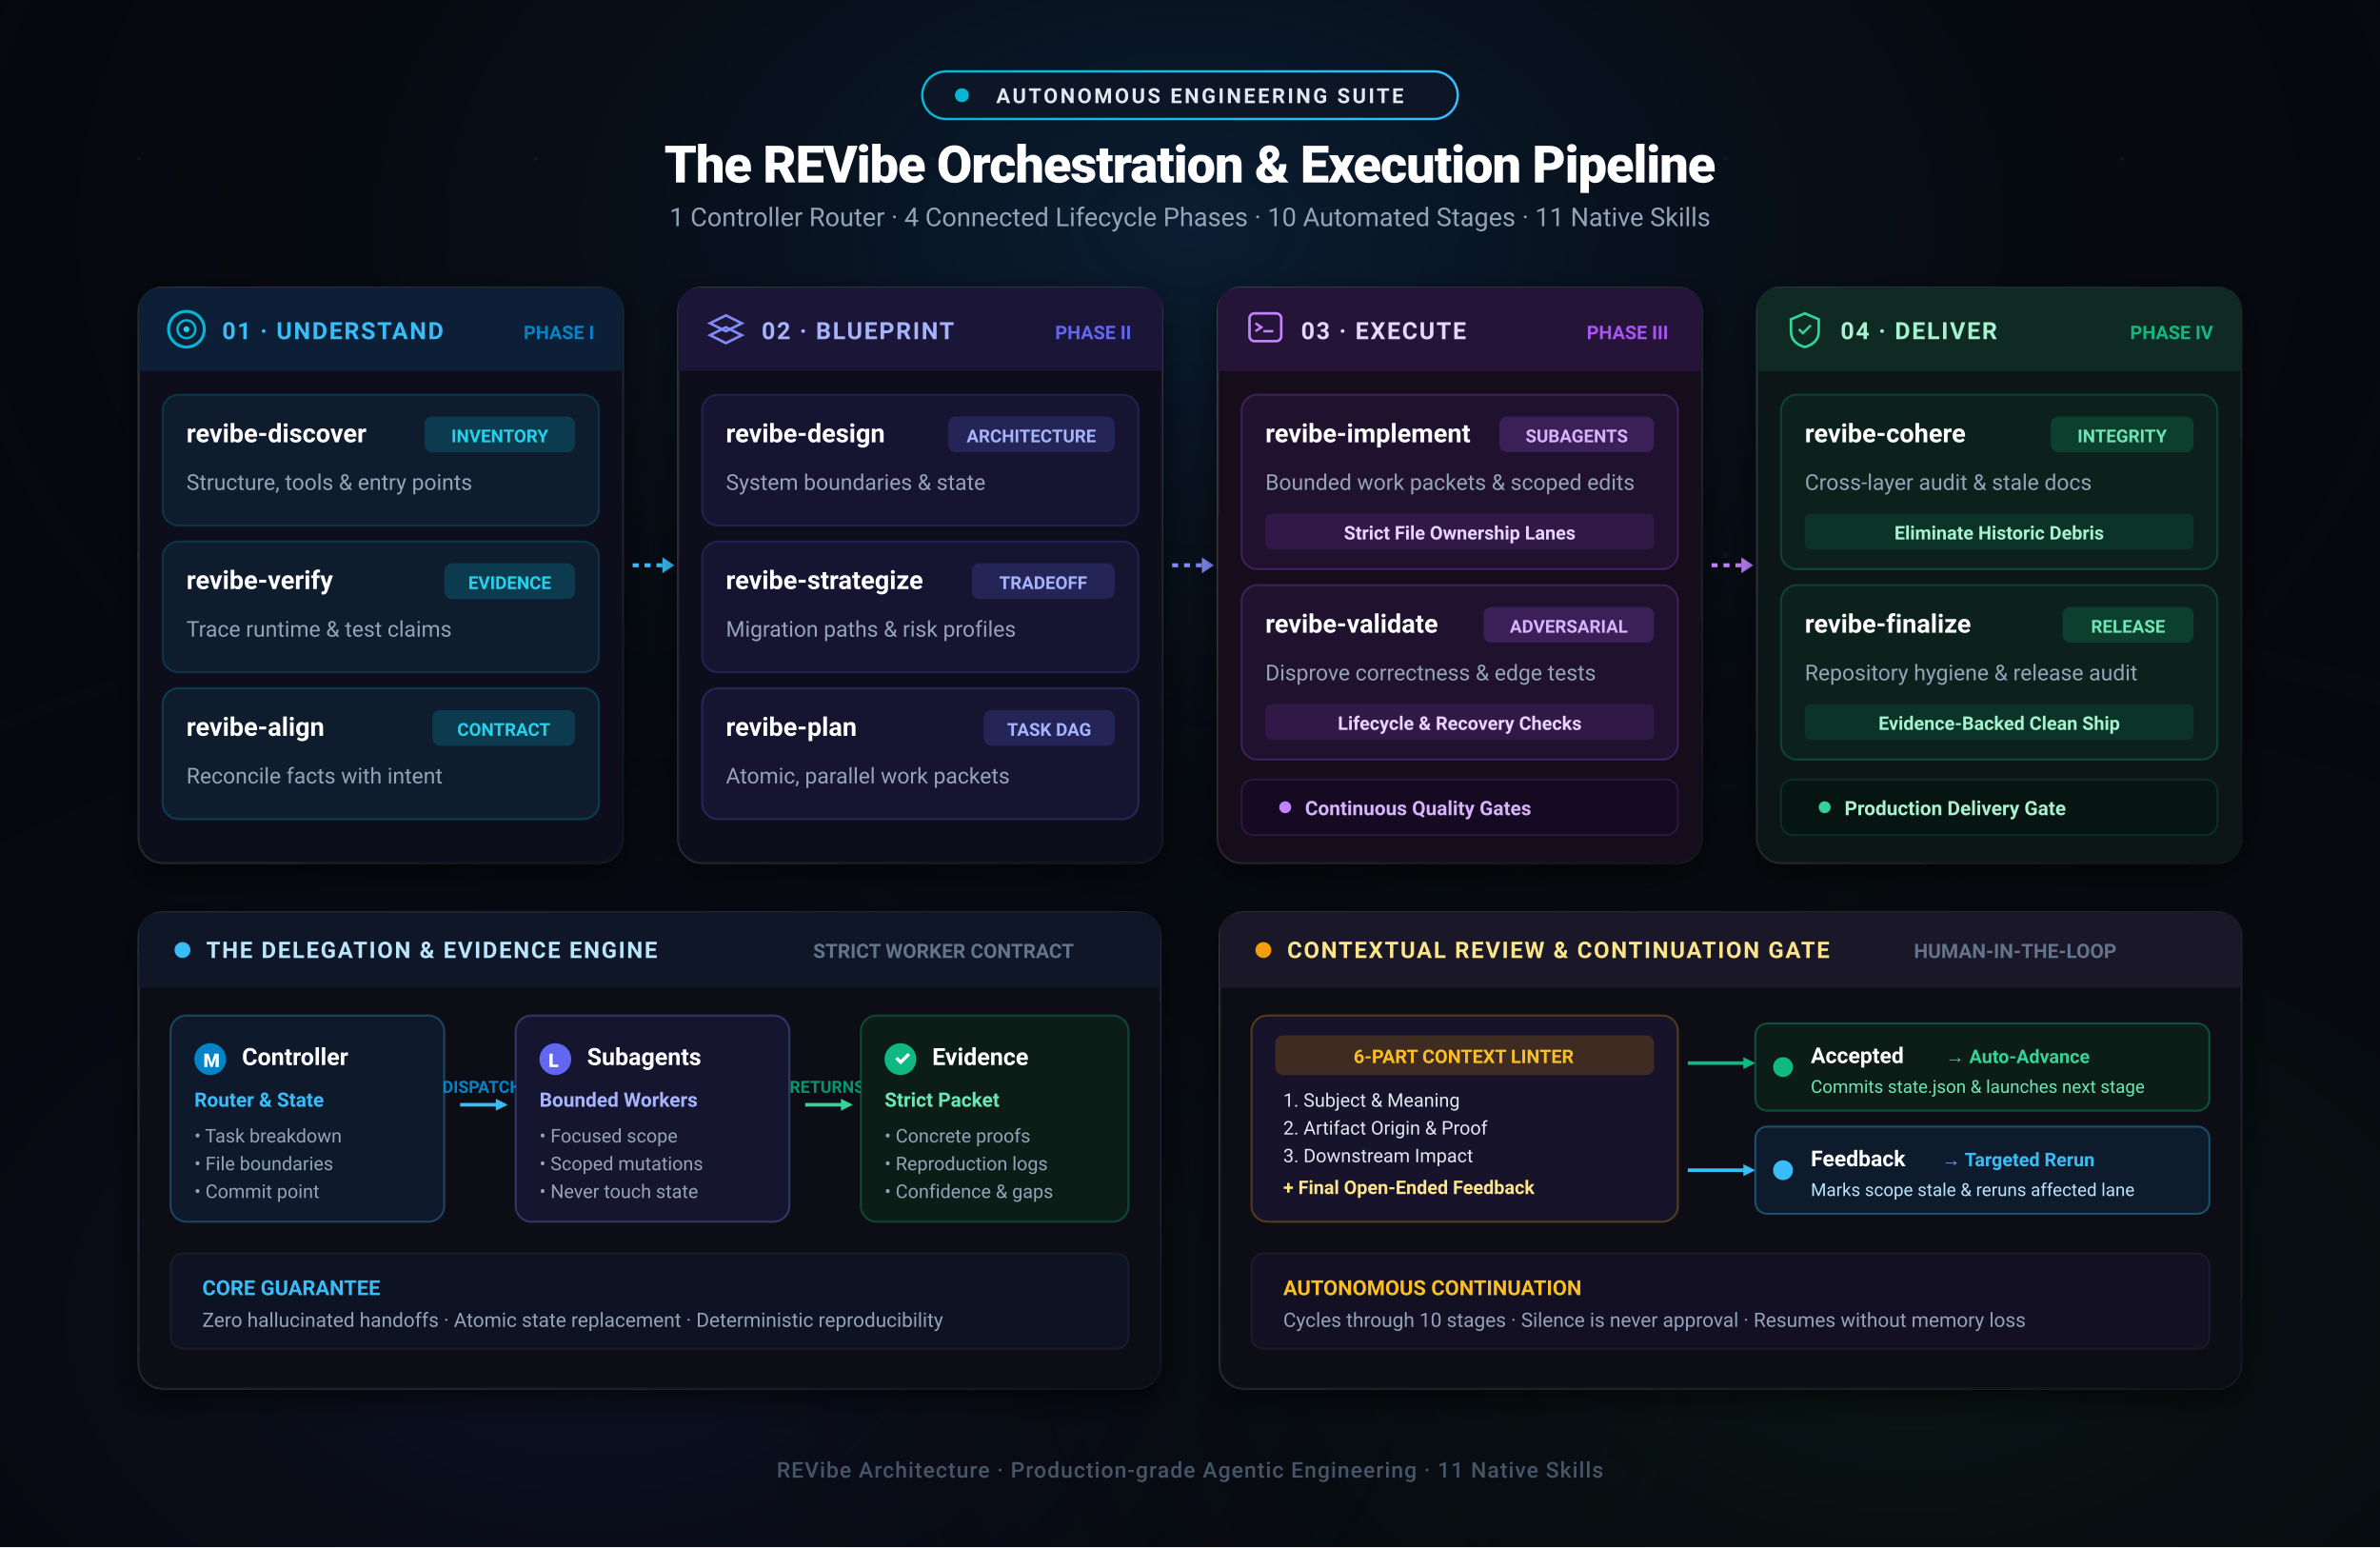
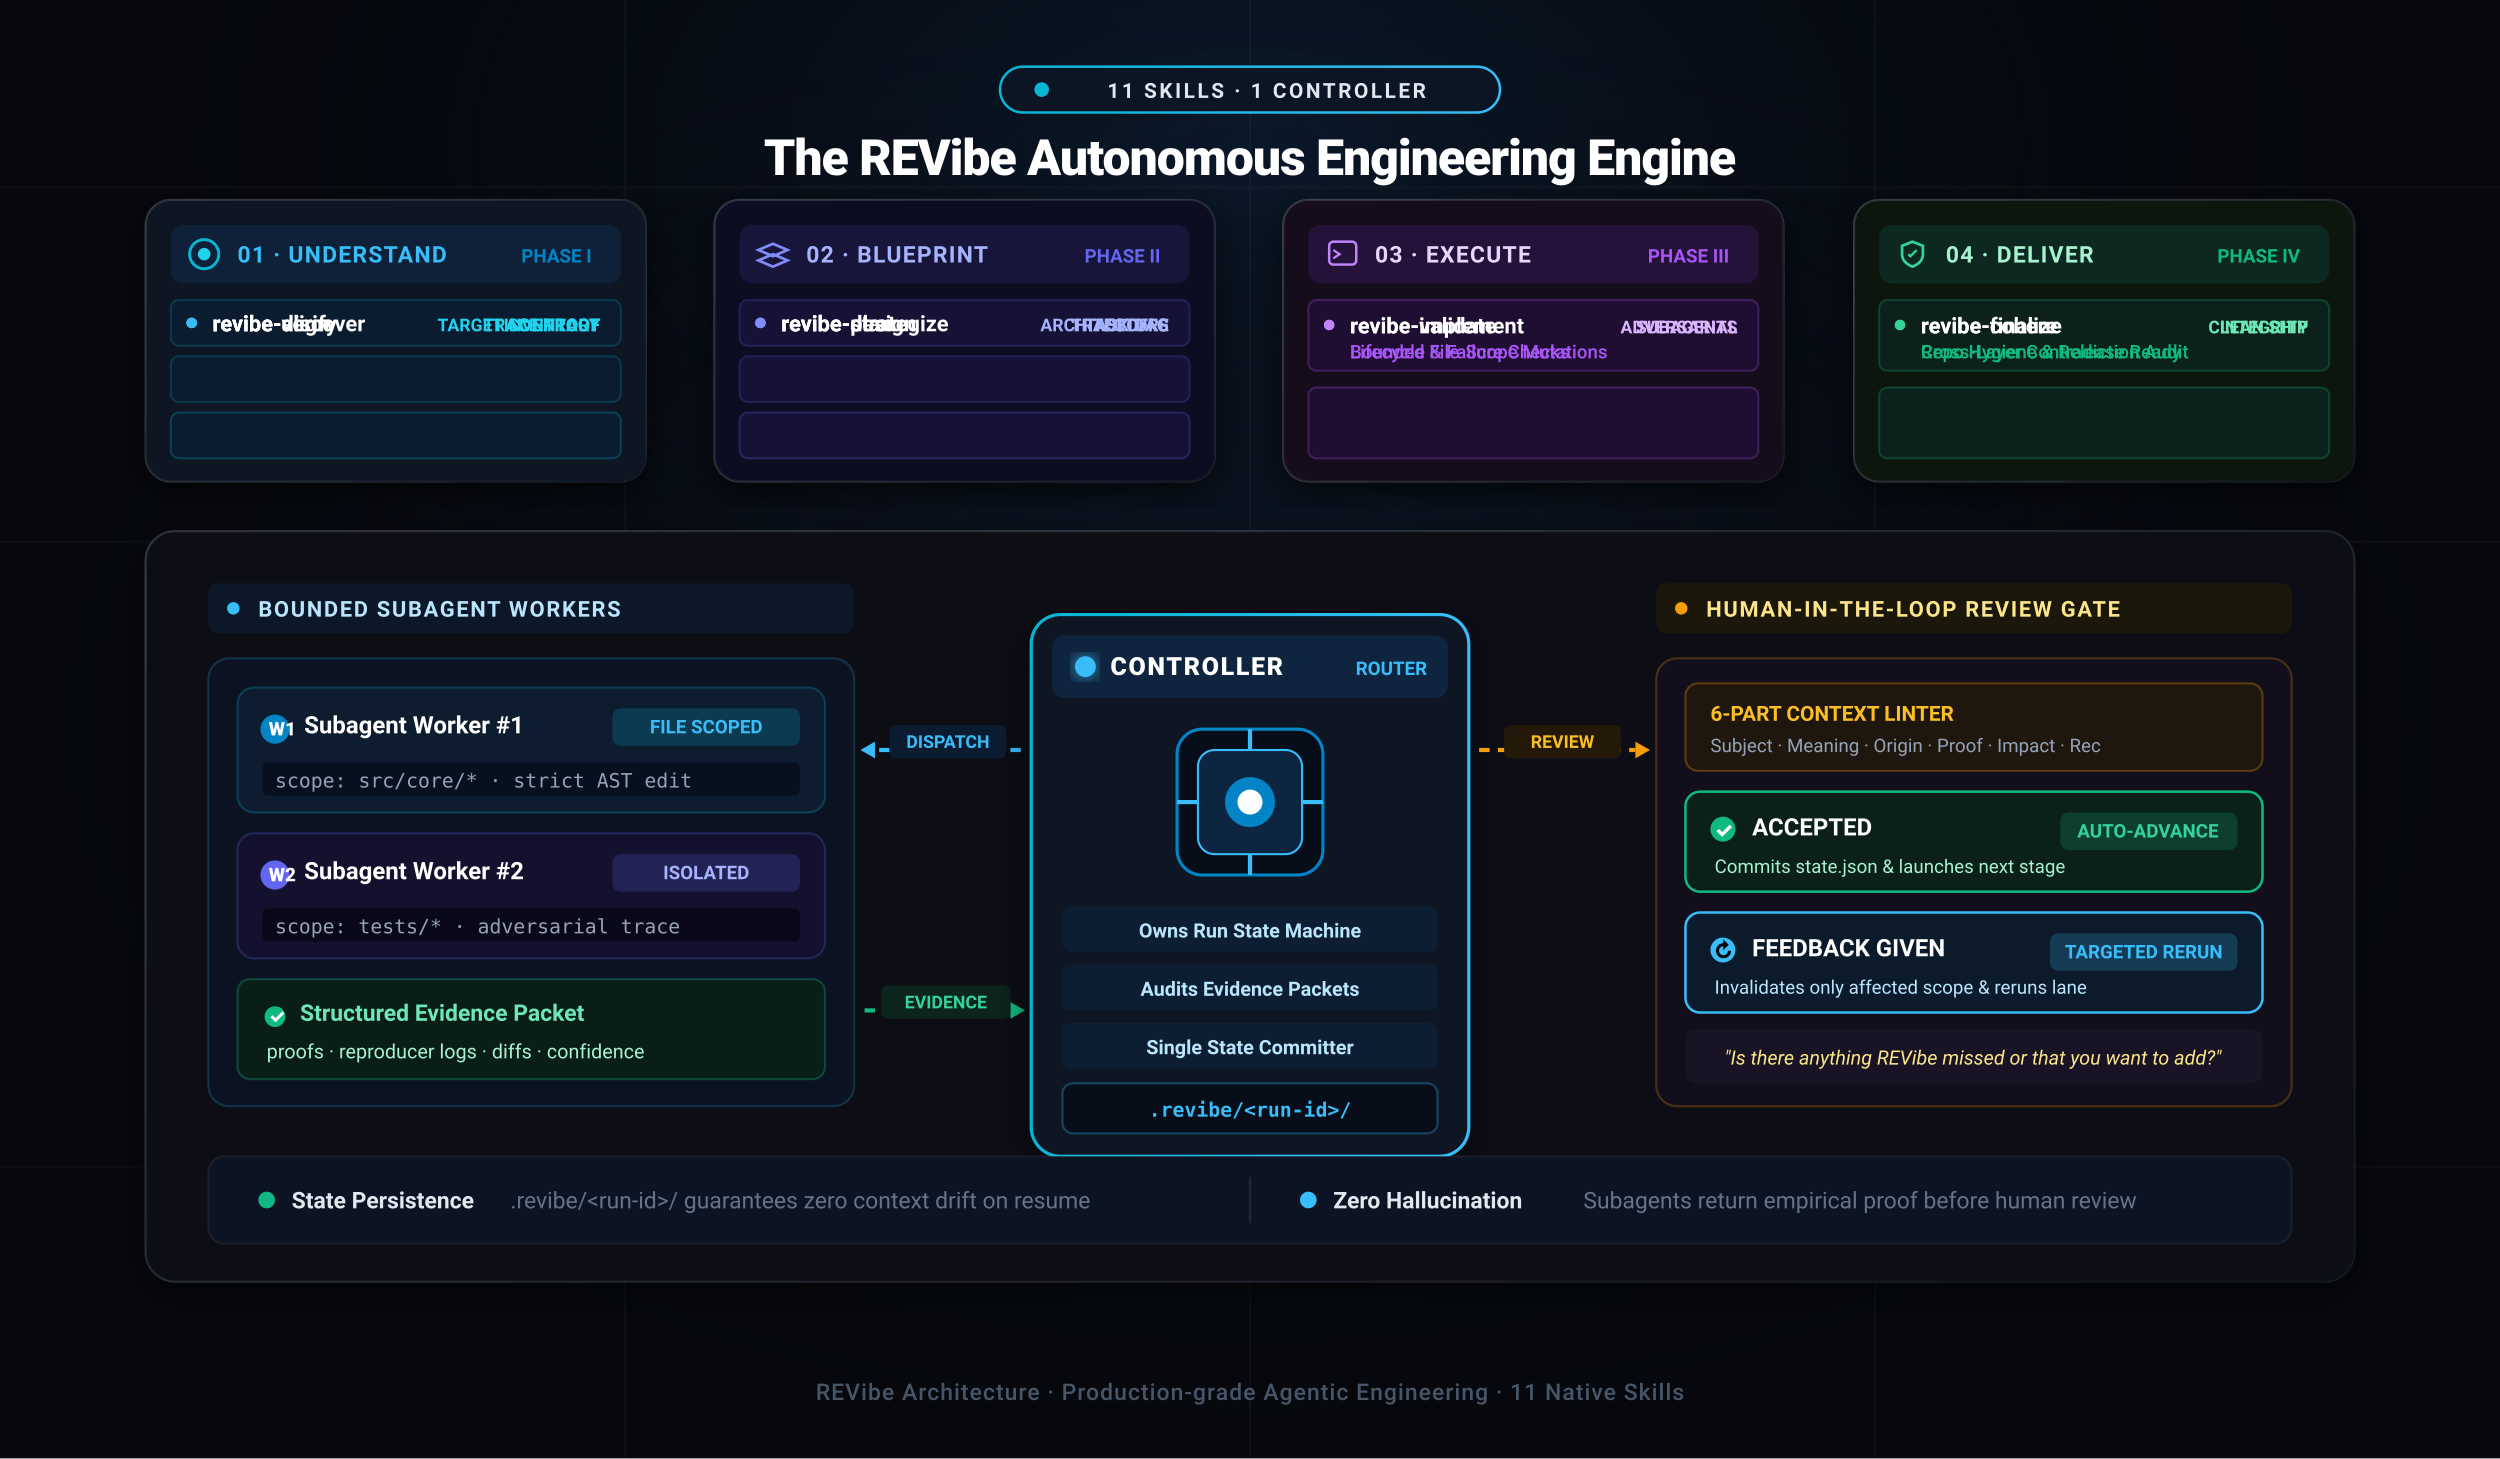
- <svg xmlns="http://www.w3.org/2000/svg" viewBox="0 0 1200 780" width="100%" height="100%" style="background:#06080D; font-family:-apple-system, BlinkMacSystemFont, 'Segoe UI', Roboto, 'Helvetica Neue', Arial, sans-serif;">
+ <svg xmlns="http://www.w3.org/2000/svg" viewBox="0 0 1200 700" width="100%" height="100%" style="background:#06080D; font-family:-apple-system, BlinkMacSystemFont, 'Segoe UI', Roboto, 'Helvetica Neue', Arial, sans-serif;">
  <defs>
-     <radialGradient id="glowTop" cx="50%" cy="15%" r="55%">
-       <stop offset="0%" stop-color="#0C2540" stop-opacity="0.75" />
+     <radialGradient id="glowCenter" cx="50%" cy="50%" r="50%">
+       <stop offset="0%" stop-color="#0E1D33" stop-opacity="0.8" />
      <stop offset="100%" stop-color="#06080D" stop-opacity="0" />
    </radialGradient>
-     <radialGradient id="glowBottomLeft" cx="25%" cy="85%" r="50%">
-       <stop offset="0%" stop-color="#131835" stop-opacity="0.6" />
+     <radialGradient id="glowTop" cx="50%" cy="10%" r="45%">
+       <stop offset="0%" stop-color="#0E2744" stop-opacity="0.6" />
      <stop offset="100%" stop-color="#06080D" stop-opacity="0" />
    </radialGradient>
-     <radialGradient id="glowBottomRight" cx="80%" cy="85%" r="50%">
-       <stop offset="0%" stop-color="#0E2620" stop-opacity="0.5" />
-       <stop offset="100%" stop-color="#06080D" stop-opacity="0" />
+     <radialGradient id="controllerCoreGlow" cx="50%" cy="50%" r="50%">
+       <stop offset="0%" stop-color="#38BDF8" stop-opacity="0.4" />
+       <stop offset="60%" stop-color="#0284C7" stop-opacity="0.15" />
+       <stop offset="100%" stop-color="#0B1322" stop-opacity="0" />
    </radialGradient>
    <linearGradient id="cyanGrad" x1="0%" y1="0%" x2="100%" y2="0%">
      <stop offset="0%" stop-color="#06B6D4" />
      <stop offset="100%" stop-color="#38BDF8" />
    </linearGradient>
    <linearGradient id="indigoGrad" x1="0%" y1="0%" x2="100%" y2="0%">
      <stop offset="0%" stop-color="#6366F1" />
      <stop offset="100%" stop-color="#818CF8" />
    </linearGradient>
-     <linearGradient id="violetGrad" x1="0%" y1="0%" x2="100%" y2="0%">
+     <linearGradient id="purpleGrad" x1="0%" y1="0%" x2="100%" y2="0%">
      <stop offset="0%" stop-color="#A855F7" />
      <stop offset="100%" stop-color="#C084FC" />
    </linearGradient>
    <linearGradient id="emeraldGrad" x1="0%" y1="0%" x2="100%" y2="0%">
      <stop offset="0%" stop-color="#10B981" />
      <stop offset="100%" stop-color="#34D399" />
    </linearGradient>
    <linearGradient id="amberGrad" x1="0%" y1="0%" x2="100%" y2="0%">
      <stop offset="0%" stop-color="#F59E0B" />
      <stop offset="100%" stop-color="#FBBF24" />
    </linearGradient>
    <linearGradient id="cardBorder" x1="0%" y1="0%" x2="100%" y2="100%">
-       <stop offset="0%" stop-color="rgba(255,255,255,0.12)" />
-       <stop offset="100%" stop-color="rgba(255,255,255,0.02)" />
-     </linearGradient>
-     <filter id="dropShadow" x="-10%" y="-10%" width="120%" height="120%">
+       <stop offset="0%" stop-color="rgba(255,255,255,0.15)" />
+       <stop offset="100%" stop-color="rgba(255,255,255,0.03)" />
+     </linearGradient>
+     <linearGradient id="pipelineLine" x1="0%" y1="0%" x2="100%" y2="0%">
+       <stop offset="0%" stop-color="#06B6D4" />
+       <stop offset="33%" stop-color="#6366F1" />
+       <stop offset="66%" stop-color="#A855F7" />
+       <stop offset="100%" stop-color="#10B981" />
+     </linearGradient>
+     <filter id="shadow" x="-10%" y="-10%" width="120%" height="120%">
      <feDropShadow dx="0" dy="6" stdDeviation="8" flood-color="#000000" flood-opacity="0.6" />
    </filter>
+     <filter id="glowFilter" x="-20%" y="-20%" width="140%" height="140%">
+       <feGaussianBlur stdDeviation="4" result="blur" />
+       <feComposite in="SourceGraphic" in2="blur" operator="over" />
+     </filter>
  </defs>
-   <rect width="1200" height="780" fill="#06080D" />
-   <rect width="1200" height="780" fill="url(#glowTop)" />
-   <rect width="1200" height="780" fill="url(#glowBottomLeft)" />
-   <rect width="1200" height="780" fill="url(#glowBottomRight)" />
-   <g opacity="0.04" fill="#FFFFFF">
-     <circle cx="70" cy="80" r="1" />
-     <circle cx="270" cy="80" r="1" />
-     <circle cx="470" cy="80" r="1" />
-     <circle cx="670" cy="80" r="1" />
-     <circle cx="870" cy="80" r="1" />
-     <circle cx="1070" cy="80" r="1" />
-     <circle cx="70" cy="280" r="1" />
-     <circle cx="270" cy="280" r="1" />
-     <circle cx="470" cy="280" r="1" />
-     <circle cx="670" cy="280" r="1" />
-     <circle cx="870" cy="280" r="1" />
-     <circle cx="1070" cy="280" r="1" />
-     <circle cx="70" cy="480" r="1" />
-     <circle cx="270" cy="480" r="1" />
-     <circle cx="470" cy="480" r="1" />
-     <circle cx="670" cy="480" r="1" />
-     <circle cx="870" cy="480" r="1" />
-     <circle cx="1070" cy="480" r="1" />
-     <circle cx="70" cy="680" r="1" />
-     <circle cx="270" cy="680" r="1" />
-     <circle cx="470" cy="680" r="1" />
-     <circle cx="670" cy="680" r="1" />
-     <circle cx="870" cy="680" r="1" />
-     <circle cx="1070" cy="680" r="1" />
-   </g>
-   <g transform="translate(600, 36)" text-anchor="middle">
-     <rect x="-135" y="0" width="270" height="24" rx="12" fill="#0D1626" stroke="url(#cyanGrad)" stroke-width="1.2" />
-     <circle cx="-115" cy="12" r="3.5" fill="#06B6D4" />
-     <text x="5" y="16" fill="#E2E8F0" font-size="10.5" font-weight="700" letter-spacing="1.2">AUTONOMOUS ENGINEERING SUITE</text>
-     <text x="0" y="56" fill="#FFFFFF" font-size="26" font-weight="800" letter-spacing="-0.5">The REVibe Orchestration &amp; Execution Pipeline</text>
-     <text x="0" y="78" fill="#94A3B8" font-size="13" font-weight="400">1 Controller Router · 4 Connected Lifecycle Phases · 10 Automated Stages · 11 Native Skills</text>
-   </g>
-   <g transform="translate(70, 145)">
+   <rect width="1200" height="700" fill="#06080D" />
+   <rect width="1200" height="700" fill="url(#glowTop)" />
+   <rect width="1200" height="700" fill="url(#glowCenter)" />
+   <g opacity="0.03" stroke="#FFFFFF" stroke-width="1">
+     <line x1="0" y1="90" x2="1200" y2="90" />
+     <line x1="0" y1="260" x2="1200" y2="260" />
+     <line x1="0" y1="560" x2="1200" y2="560" />
+     <line x1="300" y1="0" x2="300" y2="700" />
+     <line x1="600" y1="0" x2="600" y2="700" />
+     <line x1="900" y1="0" x2="900" y2="700" />
+   </g>
+   <g transform="translate(600, 32)" text-anchor="middle">
+     <rect x="-120" y="0" width="240" height="22" rx="11" fill="#0C1524" stroke="url(#cyanGrad)" stroke-width="1.2" />
+     <circle cx="-100" cy="11" r="3.5" fill="#06B6D4" />
+     <text x="8" y="15" fill="#E2E8F0" font-size="10" font-weight="700" letter-spacing="1.2">11 SKILLS · 1 CONTROLLER</text>
+     <text x="0" y="52" fill="#FFFFFF" font-size="24" font-weight="800" letter-spacing="-0.5">The REVibe Autonomous Engineering Engine</text>
+   </g>
+   <g transform="translate(70, 96)">
+     <line x1="130" y1="45" x2="930" y2="45" stroke="url(#pipelineLine)" stroke-width="3" opacity="0.4" />
+     <line x1="130" y1="45" x2="930" y2="45" stroke="url(#pipelineLine)" stroke-width="2" stroke-dasharray="8,6" opacity="0.9" />
    <g transform="translate(0, 0)">
-       <rect width="244" height="290" rx="12" fill="#09111E" stroke="url(#cardBorder)" stroke-width="1" filter="url(#dropShadow)" />
-       <path d="M 0 12 Q 0 0 12 0 L 232 0 Q 244 0 244 12 L 244 42 L 0 42 Z" fill="#0D1F36" />
-       <circle cx="24" cy="21" r="9" fill="none" stroke="#06B6D4" stroke-width="1.5" />
-       <circle cx="24" cy="21" r="4.5" fill="none" stroke="#06B6D4" stroke-width="1.2" />
-       <circle cx="24" cy="21" r="1.5" fill="#22D3EE" />
-       <text x="42" y="26" fill="#38BDF8" font-size="12" font-weight="750" letter-spacing="0.8">01 · UNDERSTAND</text>
-       <text x="194" y="26" fill="#0284C7" font-size="9.5" font-weight="700">PHASE I</text>
-       <g transform="translate(12, 54)">
-         <rect width="220" height="66" rx="8" fill="#0E1C2E" stroke="rgba(6,182,212,0.2)" stroke-width="1" />
-         <text x="12" y="24" fill="#FFFFFF" font-size="13" font-weight="650">revibe-discover</text>
-         <rect x="132" y="11" width="76" height="18" rx="4" fill="rgba(6,182,212,0.2)" />
-         <text x="170" y="24" text-anchor="middle" fill="#22D3EE" font-size="9" font-weight="700">INVENTORY</text>
-         <text x="12" y="48" fill="#94A3B8" font-size="11">Structure, tools &amp; entry points</text>
-       </g>
-       <g transform="translate(12, 128)">
-         <rect width="220" height="66" rx="8" fill="#0E1C2E" stroke="rgba(6,182,212,0.2)" stroke-width="1" />
-         <text x="12" y="24" fill="#FFFFFF" font-size="13" font-weight="650">revibe-verify</text>
-         <rect x="142" y="11" width="66" height="18" rx="4" fill="rgba(6,182,212,0.2)" />
-         <text x="175" y="24" text-anchor="middle" fill="#22D3EE" font-size="9" font-weight="700">EVIDENCE</text>
-         <text x="12" y="48" fill="#94A3B8" font-size="11">Trace runtime &amp; test claims</text>
-       </g>
-       <g transform="translate(12, 202)">
-         <rect width="220" height="66" rx="8" fill="#0E1C2E" stroke="rgba(6,182,212,0.25)" stroke-width="1" />
-         <text x="12" y="24" fill="#FFFFFF" font-size="13" font-weight="650">revibe-align</text>
-         <rect x="136" y="11" width="72" height="18" rx="4" fill="rgba(6,182,212,0.2)" />
-         <text x="172" y="24" text-anchor="middle" fill="#22D3EE" font-size="9" font-weight="700">CONTRACT</text>
-         <text x="12" y="48" fill="#94A3B8" font-size="11">Reconcile facts with intent</text>
-       </g>
-     </g>
-     <g transform="translate(244, 140)">
-       <line x1="5" y1="0" x2="22" y2="0" stroke="#38BDF8" stroke-width="2" stroke-dasharray="3,3" />
-       <polygon points="20,-4 26,0 20,4" fill="#38BDF8" />
-     </g>
-     <g transform="translate(272, 0)">
-       <rect width="244" height="290" rx="12" fill="#0F0D1F" stroke="url(#cardBorder)" stroke-width="1" filter="url(#dropShadow)" />
-       <path d="M 0 12 Q 0 0 12 0 L 232 0 Q 244 0 244 12 L 244 42 L 0 42 Z" fill="#1B1638" />
-       <polygon points="24,14 32,18 24,22 16,18" fill="none" stroke="#818CF8" stroke-width="1.3" />
-       <polygon points="24,20 32,24 24,28 16,24" fill="none" stroke="#818CF8" stroke-width="1.3" />
-       <text x="42" y="26" fill="#A5B4FC" font-size="12" font-weight="750" letter-spacing="0.8">02 · BLUEPRINT</text>
-       <text x="190" y="26" fill="#6366F1" font-size="9.5" font-weight="700">PHASE II</text>
-       <g transform="translate(12, 54)">
-         <rect width="220" height="66" rx="8" fill="#171431" stroke="rgba(99,102,241,0.2)" stroke-width="1" />
-         <text x="12" y="24" fill="#FFFFFF" font-size="13" font-weight="650">revibe-design</text>
-         <rect x="124" y="11" width="84" height="18" rx="4" fill="rgba(99,102,241,0.2)" />
-         <text x="166" y="24" text-anchor="middle" fill="#A5B4FC" font-size="9" font-weight="700">ARCHITECTURE</text>
-         <text x="12" y="48" fill="#94A3B8" font-size="11">System boundaries &amp; state</text>
-       </g>
-       <g transform="translate(12, 128)">
-         <rect width="220" height="66" rx="8" fill="#171431" stroke="rgba(99,102,241,0.2)" stroke-width="1" />
-         <text x="12" y="24" fill="#FFFFFF" font-size="13" font-weight="650">revibe-strategize</text>
-         <rect x="136" y="11" width="72" height="18" rx="4" fill="rgba(99,102,241,0.2)" />
-         <text x="172" y="24" text-anchor="middle" fill="#A5B4FC" font-size="9" font-weight="700">TRADEOFF</text>
-         <text x="12" y="48" fill="#94A3B8" font-size="11">Migration paths &amp; risk profiles</text>
-       </g>
-       <g transform="translate(12, 202)">
-         <rect width="220" height="66" rx="8" fill="#171431" stroke="rgba(99,102,241,0.25)" stroke-width="1" />
-         <text x="12" y="24" fill="#FFFFFF" font-size="13" font-weight="650">revibe-plan</text>
-         <rect x="142" y="11" width="66" height="18" rx="4" fill="rgba(99,102,241,0.2)" />
-         <text x="175" y="24" text-anchor="middle" fill="#A5B4FC" font-size="9" font-weight="700">TASK DAG</text>
-         <text x="12" y="48" fill="#94A3B8" font-size="11">Atomic, parallel work packets</text>
-       </g>
-     </g>
-     <g transform="translate(516, 140)">
-       <line x1="5" y1="0" x2="22" y2="0" stroke="#818CF8" stroke-width="2" stroke-dasharray="3,3" />
-       <polygon points="20,-4 26,0 20,4" fill="#818CF8" />
-     </g>
-     <g transform="translate(544, 0)">
-       <rect width="244" height="290" rx="12" fill="#140C1D" stroke="url(#cardBorder)" stroke-width="1" filter="url(#dropShadow)" />
-       <path d="M 0 12 Q 0 0 12 0 L 232 0 Q 244 0 244 12 L 244 42 L 0 42 Z" fill="#261338" />
-       <rect x="16" y="13" width="16" height="14" rx="2.5" fill="none" stroke="#C084FC" stroke-width="1.3" />
-       <polyline points="19,18 22,20 19,22" fill="none" stroke="#C084FC" stroke-width="1.2" />
-       <line x1="23" y1="22" x2="28" y2="22" stroke="#C084FC" stroke-width="1.2" />
-       <text x="42" y="26" fill="#E9D5FF" font-size="12" font-weight="750" letter-spacing="0.8">03 · EXECUTE</text>
-       <text x="186" y="26" fill="#A855F7" font-size="9.5" font-weight="700">PHASE III</text>
-       <g transform="translate(12, 54)">
-         <rect width="220" height="88" rx="8" fill="#20112F" stroke="rgba(168,85,247,0.25)" stroke-width="1" />
-         <text x="12" y="24" fill="#FFFFFF" font-size="13" font-weight="650">revibe-implement</text>
-         <rect x="130" y="11" width="78" height="18" rx="4" fill="rgba(168,85,247,0.2)" />
-         <text x="169" y="24" text-anchor="middle" fill="#D8B4FE" font-size="9" font-weight="700">SUBAGENTS</text>
-         <text x="12" y="48" fill="#94A3B8" font-size="11">Bounded work packets &amp; scoped edits</text>
-         <rect x="12" y="60" width="196" height="18" rx="3" fill="rgba(168,85,247,0.12)" />
-         <text x="110" y="73" text-anchor="middle" fill="#E9D5FF" font-size="9.5" font-weight="600">Strict File Ownership Lanes</text>
-       </g>
-       <g transform="translate(12, 150)">
-         <rect width="220" height="88" rx="8" fill="#20112F" stroke="rgba(168,85,247,0.25)" stroke-width="1" />
-         <text x="12" y="24" fill="#FFFFFF" font-size="13" font-weight="650">revibe-validate</text>
-         <rect x="122" y="11" width="86" height="18" rx="4" fill="rgba(168,85,247,0.2)" />
-         <text x="165" y="24" text-anchor="middle" fill="#D8B4FE" font-size="9" font-weight="700">ADVERSARIAL</text>
-         <text x="12" y="48" fill="#94A3B8" font-size="11">Disprove correctness &amp; edge tests</text>
-         <rect x="12" y="60" width="196" height="18" rx="3" fill="rgba(168,85,247,0.12)" />
-         <text x="110" y="73" text-anchor="middle" fill="#E9D5FF" font-size="9.5" font-weight="600">Lifecycle &amp; Recovery Checks</text>
-       </g>
-       <g transform="translate(12, 248)">
-         <rect width="220" height="28" rx="6" fill="#160A22" stroke="rgba(168,85,247,0.15)" stroke-width="1" />
-         <circle cx="22" cy="14" r="3" fill="#C084FC" />
-         <text x="32" y="18" fill="#D8B4FE" font-size="10" font-weight="600">Continuous Quality Gates</text>
-       </g>
-     </g>
-     <g transform="translate(788, 140)">
-       <line x1="5" y1="0" x2="22" y2="0" stroke="#C084FC" stroke-width="2" stroke-dasharray="3,3" />
-       <polygon points="20,-4 26,0 20,4" fill="#C084FC" />
-     </g>
-     <g transform="translate(816, 0)">
-       <rect width="244" height="290" rx="12" fill="#081412" stroke="url(#cardBorder)" stroke-width="1" filter="url(#dropShadow)" />
-       <path d="M 0 12 Q 0 0 12 0 L 232 0 Q 244 0 244 12 L 244 42 L 0 42 Z" fill="#0E2A23" />
-       <path d="M 24 13 L 31 16 L 31 22 Q 31 28 24 30 Q 17 28 17 22 L 17 16 Z" fill="none" stroke="#34D399" stroke-width="1.3" />
-       <polyline points="21,21 23,23 27,19" fill="none" stroke="#34D399" stroke-width="1.2" />
-       <text x="42" y="26" fill="#A7F3D0" font-size="12" font-weight="750" letter-spacing="0.8">04 · DELIVER</text>
-       <text x="188" y="26" fill="#10B981" font-size="9.5" font-weight="700">PHASE IV</text>
-       <g transform="translate(12, 54)">
-         <rect width="220" height="88" rx="8" fill="#0D211C" stroke="rgba(16,185,129,0.25)" stroke-width="1" />
-         <text x="12" y="24" fill="#FFFFFF" font-size="13" font-weight="650">revibe-cohere</text>
-         <rect x="136" y="11" width="72" height="18" rx="4" fill="rgba(16,185,129,0.2)" />
-         <text x="172" y="24" text-anchor="middle" fill="#6EE7B7" font-size="9" font-weight="700">INTEGRITY</text>
-         <text x="12" y="48" fill="#94A3B8" font-size="11">Cross-layer audit &amp; stale docs</text>
-         <rect x="12" y="60" width="196" height="18" rx="3" fill="rgba(16,185,129,0.12)" />
-         <text x="110" y="73" text-anchor="middle" fill="#A7F3D0" font-size="9.5" font-weight="600">Eliminate Historic Debris</text>
-       </g>
-       <g transform="translate(12, 150)">
-         <rect width="220" height="88" rx="8" fill="#0D211C" stroke="rgba(16,185,129,0.25)" stroke-width="1" />
-         <text x="12" y="24" fill="#FFFFFF" font-size="13" font-weight="650">revibe-finalize</text>
-         <rect x="142" y="11" width="66" height="18" rx="4" fill="rgba(16,185,129,0.2)" />
-         <text x="175" y="24" text-anchor="middle" fill="#6EE7B7" font-size="9" font-weight="700">RELEASE</text>
-         <text x="12" y="48" fill="#94A3B8" font-size="11">Repository hygiene &amp; release audit</text>
-         <rect x="12" y="60" width="196" height="18" rx="3" fill="rgba(16,185,129,0.12)" />
-         <text x="110" y="73" text-anchor="middle" fill="#A7F3D0" font-size="9.5" font-weight="600">Evidence-Backed Clean Ship</text>
-       </g>
-       <g transform="translate(12, 248)">
-         <rect width="220" height="28" rx="6" fill="#071512" stroke="rgba(16,185,129,0.15)" stroke-width="1" />
-         <circle cx="22" cy="14" r="3" fill="#34D399" />
-         <text x="32" y="18" fill="#A7F3D0" font-size="10" font-weight="600">Production Delivery Gate</text>
-       </g>
-     </g>
-   </g>
-   <g transform="translate(70, 460)">
-     <g transform="translate(0, 0)">
-       <rect width="515" height="240" rx="12" fill="#090D18" stroke="url(#cardBorder)" stroke-width="1" filter="url(#dropShadow)" />
-       <path d="M 0 12 Q 0 0 12 0 L 503 0 Q 515 0 515 12 L 515 38 L 0 38 Z" fill="#0E1628" />
-       <circle cx="22" cy="19" r="4" fill="#38BDF8" />
-       <text x="34" y="23" fill="#BAE6FD" font-size="11.5" font-weight="750" letter-spacing="0.8">THE DELEGATION &amp; EVIDENCE ENGINE</text>
-       <text x="340" y="23" fill="#64748B" font-size="10" font-weight="600">STRICT WORKER CONTRACT</text>
-       <g transform="translate(16, 52)">
-         <rect x="0" y="0" width="138" height="104" rx="8" fill="#0F192C" stroke="rgba(56,189,248,0.3)" stroke-width="1" />
-         <circle cx="20" cy="22" r="8" fill="#0284C7" />
-         <text x="16.5" y="26" fill="#FFFFFF" font-size="9.5" font-weight="800">M</text>
-         <text x="36" y="25" fill="#FFFFFF" font-size="12" font-weight="700">Controller</text>
-         <text x="12" y="46" fill="#38BDF8" font-size="10" font-weight="600">Router &amp; State</text>
-         <text x="12" y="64" fill="#94A3B8" font-size="9.5">• Task breakdown</text>
-         <text x="12" y="78" fill="#94A3B8" font-size="9.5">• File boundaries</text>
-         <text x="12" y="92" fill="#94A3B8" font-size="9.5">• Commit point</text>
-         <g transform="translate(142, 45)">
-           <line x1="4" y1="0" x2="24" y2="0" stroke="#38BDF8" stroke-width="1.8" />
-           <polygon points="22,-3 28,0 22,3" fill="#38BDF8" />
-           <text x="15" y="-6" text-anchor="middle" fill="#0284C7" font-size="8.5" font-weight="700">DISPATCH</text>
-         </g>
-         <rect x="174" y="0" width="138" height="104" rx="8" fill="#16152F" stroke="rgba(129,140,248,0.3)" stroke-width="1" />
-         <circle cx="194" cy="22" r="8" fill="#6366F1" />
-         <text x="190.5" y="26" fill="#FFFFFF" font-size="9.5" font-weight="800">L</text>
-         <text x="210" y="25" fill="#FFFFFF" font-size="12" font-weight="700">Subagents</text>
-         <text x="186" y="46" fill="#A5B4FC" font-size="10" font-weight="600">Bounded Workers</text>
-         <text x="186" y="64" fill="#94A3B8" font-size="9.5">• Focused scope</text>
-         <text x="186" y="78" fill="#94A3B8" font-size="9.5">• Scoped mutations</text>
-         <text x="186" y="92" fill="#94A3B8" font-size="9.5">• Never touch state</text>
-         <g transform="translate(316, 45)">
-           <line x1="4" y1="0" x2="24" y2="0" stroke="#34D399" stroke-width="1.8" />
-           <polygon points="22,-3 28,0 22,3" fill="#34D399" />
-           <text x="15" y="-6" text-anchor="middle" fill="#059669" font-size="8.5" font-weight="700">RETURNS</text>
-         </g>
-         <rect x="348" y="0" width="135" height="104" rx="8" fill="#0C1D18" stroke="rgba(16,185,129,0.3)" stroke-width="1" />
-         <circle cx="368" cy="22" r="8" fill="#10B981" />
-         <text x="364.5" y="25" fill="#FFFFFF" font-size="10" font-weight="800">✓</text>
-         <text x="384" y="25" fill="#FFFFFF" font-size="12" font-weight="700">Evidence</text>
-         <text x="360" y="46" fill="#6EE7B7" font-size="10" font-weight="600">Strict Packet</text>
-         <text x="360" y="64" fill="#94A3B8" font-size="9.5">• Concrete proofs</text>
-         <text x="360" y="78" fill="#94A3B8" font-size="9.5">• Reproduction logs</text>
-         <text x="360" y="92" fill="#94A3B8" font-size="9.5">• Confidence &amp; gaps</text>
-       </g>
-       <g transform="translate(16, 172)">
-         <rect width="483" height="48" rx="6" fill="#0D1322" stroke="rgba(255,255,255,0.05)" stroke-width="1" />
-         <text x="16" y="21" fill="#38BDF8" font-size="10.5" font-weight="700">CORE GUARANTEE</text>
-         <text x="16" y="37" fill="#94A3B8" font-size="10">Zero hallucinated handoffs · Atomic state replacement · Deterministic reproducibility</text>
-       </g>
-     </g>
-     <g transform="translate(545, 0)">
-       <rect width="515" height="240" rx="12" fill="#0C0D17" stroke="url(#cardBorder)" stroke-width="1" filter="url(#dropShadow)" />
-       <path d="M 0 12 Q 0 0 12 0 L 503 0 Q 515 0 515 12 L 515 38 L 0 38 Z" fill="#1A1728" />
-       <circle cx="22" cy="19" r="4" fill="#F59E0B" />
-       <text x="34" y="23" fill="#FDE68A" font-size="11.5" font-weight="750" letter-spacing="0.8">CONTEXTUAL REVIEW &amp; CONTINUATION GATE</text>
-       <text x="350" y="23" fill="#64748B" font-size="10" font-weight="600">HUMAN-IN-THE-LOOP</text>
-       <g transform="translate(16, 52)">
-         <rect x="0" y="0" width="215" height="104" rx="8" fill="#16132A" stroke="rgba(245,158,11,0.3)" stroke-width="1" />
-         <rect x="12" y="10" width="191" height="20" rx="4" fill="rgba(245,158,11,0.18)" />
-         <text x="107" y="24" text-anchor="middle" fill="#FBBF24" font-size="9.5" font-weight="700">6-PART CONTEXT LINTER</text>
-         <text x="16" y="46" fill="#E2E8F0" font-size="9.5">1. Subject &amp; Meaning</text>
-         <text x="16" y="60" fill="#E2E8F0" font-size="9.5">2. Artifact Origin &amp; Proof</text>
-         <text x="16" y="74" fill="#E2E8F0" font-size="9.5">3. Downstream Impact</text>
-         <text x="16" y="90" fill="#FDE68A" font-size="9.5" font-weight="600">+ Final Open-Ended Feedback</text>
-         <g transform="translate(240, 4)">
-           <line x1="-20" y1="20" x2="10" y2="20" stroke="#10B981" stroke-width="1.8" />
-           <polygon points="8,17 14,20 8,23" fill="#10B981" />
-           <rect x="14" y="0" width="229" height="44" rx="6" fill="#0C1D18" stroke="rgba(16,185,129,0.35)" stroke-width="1" />
-           <circle cx="28" cy="22" r="5" fill="#10B981" />
-           <text x="42" y="20" fill="#FFFFFF" font-size="11" font-weight="700">Accepted</text>
-           <text x="110" y="20" fill="#34D399" font-size="9.5" font-weight="600">→ Auto-Advance</text>
-           <text x="42" y="35" fill="#6EE7B7" font-size="9">Commits state.json &amp; launches next stage</text>
-         </g>
-         <g transform="translate(240, 56)">
-           <line x1="-20" y1="22" x2="10" y2="22" stroke="#38BDF8" stroke-width="1.8" />
-           <polygon points="8,19 14,22 8,25" fill="#38BDF8" />
-           <rect x="14" y="0" width="229" height="44" rx="6" fill="#0E1B2C" stroke="rgba(56,189,248,0.35)" stroke-width="1" />
-           <circle cx="28" cy="22" r="5" fill="#38BDF8" />
-           <text x="42" y="20" fill="#FFFFFF" font-size="11" font-weight="700">Feedback</text>
-           <text x="108" y="20" fill="#38BDF8" font-size="9.5" font-weight="600">→ Targeted Rerun</text>
-           <text x="42" y="35" fill="#BAE6FD" font-size="9">Marks scope stale &amp; reruns affected lane</text>
-         </g>
-       </g>
-       <g transform="translate(16, 172)">
-         <rect width="483" height="48" rx="6" fill="#121022" stroke="rgba(255,255,255,0.05)" stroke-width="1" />
-         <text x="16" y="21" fill="#FBBF24" font-size="10.5" font-weight="700">AUTONOMOUS CONTINUATION</text>
-         <text x="16" y="37" fill="#94A3B8" font-size="10">Cycles through 10 stages · Silence is never approval · Resumes without memory loss</text>
-       </g>
-     </g>
-   </g>
-   <g transform="translate(600, 745)" text-anchor="middle">
+       <rect width="240" height="135" rx="12" fill="#091322" stroke="url(#cardBorder)" stroke-width="1" filter="url(#shadow)" />
+       <rect x="12" y="12" width="216" height="28" rx="6" fill="#0E2138" />
+       <circle cx="28" cy="26" r="7" fill="none" stroke="#06B6D4" stroke-width="1.4" />
+       <circle cx="28" cy="26" r="3" fill="#22D3EE" />
+       <text x="44" y="30" fill="#38BDF8" font-size="11" font-weight="750" letter-spacing="0.6">01 · UNDERSTAND</text>
+       <text x="214" y="30" text-anchor="end" fill="#0284C7" font-size="9" font-weight="700">PHASE I</text>
+       <g transform="translate(12, 48)">
+         <rect x="0" y="0" width="216" height="22" rx="4" fill="#0B1B30" stroke="rgba(6,182,212,0.2)" stroke-width="1" />
+         <circle cx="10" cy="11" r="2.5" fill="#38BDF8" />
+         <text x="20" y="15" fill="#FFFFFF" font-size="10.5" font-weight="600">revibe-discover</text>
+         <text x="206" y="15" text-anchor="end" fill="#22D3EE" font-size="8.5" font-weight="700">INVENTORY</text>
+         <rect x="0" y="27" width="216" height="22" rx="4" fill="#0B1B30" stroke="rgba(6,182,212,0.2)" stroke-width="1" />
+         <circle cx="10" cy="11" r="2.5" fill="#38BDF8" />
+         <text x="20" y="15" fill="#FFFFFF" font-size="10.5" font-weight="600">revibe-verify</text>
+         <text x="206" y="15" text-anchor="end" fill="#22D3EE" font-size="8.5" font-weight="700">TRACE PROOF</text>
+         <rect x="0" y="54" width="216" height="22" rx="4" fill="#0B1B30" stroke="rgba(6,182,212,0.25)" stroke-width="1" />
+         <circle cx="10" cy="11" r="2.5" fill="#38BDF8" />
+         <text x="20" y="15" fill="#FFFFFF" font-size="10.5" font-weight="600">revibe-align</text>
+         <text x="206" y="15" text-anchor="end" fill="#22D3EE" font-size="8.5" font-weight="700">TARGET CONTRACT</text>
+       </g>
+     </g>
+     <g transform="translate(273, 0)">
+       <rect width="240" height="135" rx="12" fill="#0E0C22" stroke="url(#cardBorder)" stroke-width="1" filter="url(#shadow)" />
+       <rect x="12" y="12" width="216" height="28" rx="6" fill="#18153B" />
+       <polygon points="28,21 35,24 28,27 21,24" fill="none" stroke="#818CF8" stroke-width="1.3" />
+       <polygon points="28,26 35,29 28,32 21,29" fill="none" stroke="#818CF8" stroke-width="1.3" />
+       <text x="44" y="30" fill="#A5B4FC" font-size="11" font-weight="750" letter-spacing="0.6">02 · BLUEPRINT</text>
+       <text x="214" y="30" text-anchor="end" fill="#6366F1" font-size="9" font-weight="700">PHASE II</text>
+       <g transform="translate(12, 48)">
+         <rect x="0" y="0" width="216" height="22" rx="4" fill="#151235" stroke="rgba(99,102,241,0.2)" stroke-width="1" />
+         <circle cx="10" cy="11" r="2.5" fill="#818CF8" />
+         <text x="20" y="15" fill="#FFFFFF" font-size="10.5" font-weight="600">revibe-design</text>
+         <text x="206" y="15" text-anchor="end" fill="#A5B4FC" font-size="8.5" font-weight="700">ARCHITECTURE</text>
+         <rect x="0" y="27" width="216" height="22" rx="4" fill="#151235" stroke="rgba(99,102,241,0.2)" stroke-width="1" />
+         <circle cx="10" cy="11" r="2.5" fill="#818CF8" />
+         <text x="20" y="15" fill="#FFFFFF" font-size="10.5" font-weight="600">revibe-strategize</text>
+         <text x="206" y="15" text-anchor="end" fill="#A5B4FC" font-size="8.5" font-weight="700">TRADEOFFS</text>
+         <rect x="0" y="54" width="216" height="22" rx="4" fill="#151235" stroke="rgba(99,102,241,0.25)" stroke-width="1" />
+         <circle cx="10" cy="11" r="2.5" fill="#818CF8" />
+         <text x="20" y="15" fill="#FFFFFF" font-size="10.5" font-weight="600">revibe-plan</text>
+         <text x="206" y="15" text-anchor="end" fill="#A5B4FC" font-size="8.5" font-weight="700">TASK DAG</text>
+       </g>
+     </g>
+     <g transform="translate(546, 0)">
+       <rect width="240" height="135" rx="12" fill="#130B1E" stroke="url(#cardBorder)" stroke-width="1" filter="url(#shadow)" />
+       <rect x="12" y="12" width="216" height="28" rx="6" fill="#241238" />
+       <rect x="22" y="20" width="13" height="11" rx="2" fill="none" stroke="#C084FC" stroke-width="1.2" />
+       <polyline points="24,24 27,26 24,28" fill="none" stroke="#C084FC" stroke-width="1.1" />
+       <text x="44" y="30" fill="#E9D5FF" font-size="11" font-weight="750" letter-spacing="0.6">03 · EXECUTE</text>
+       <text x="214" y="30" text-anchor="end" fill="#A855F7" font-size="9" font-weight="700">PHASE III</text>
+       <g transform="translate(12, 48)">
+         <rect x="0" y="0" width="216" height="34" rx="4" fill="#1F0E31" stroke="rgba(168,85,247,0.25)" stroke-width="1" />
+         <circle cx="10" cy="12" r="2.5" fill="#C084FC" />
+         <text x="20" y="16" fill="#FFFFFF" font-size="10.5" font-weight="600">revibe-implement</text>
+         <text x="206" y="16" text-anchor="end" fill="#D8B4FE" font-size="8.5" font-weight="700">SUBAGENTS</text>
+         <text x="20" y="28" fill="#A855F7" font-size="9" font-weight="500">Bounded File-Scope Mutations</text>
+         <rect x="0" y="42" width="216" height="34" rx="4" fill="#1F0E31" stroke="rgba(168,85,247,0.25)" stroke-width="1" />
+         <circle cx="10" cy="12" r="2.5" fill="#C084FC" />
+         <text x="20" y="16" fill="#FFFFFF" font-size="10.5" font-weight="600">revibe-validate</text>
+         <text x="206" y="16" text-anchor="end" fill="#D8B4FE" font-size="8.5" font-weight="700">ADVERSARIAL</text>
+         <text x="20" y="28" fill="#A855F7" font-size="9" font-weight="500">Lifecycle &amp; Failure Checks</text>
+       </g>
+     </g>
+     <g transform="translate(820, 0)">
+       <rect width="240" height="135" rx="12" fill="#081311" stroke="url(#cardBorder)" stroke-width="1" filter="url(#shadow)" />
+       <rect x="12" y="12" width="216" height="28" rx="6" fill="#0D2721" />
+       <path d="M 28 20 L 33 22 L 33 26 Q 33 30 28 32 Q 23 30 23 26 L 23 22 Z" fill="none" stroke="#34D399" stroke-width="1.3" />
+       <polyline points="26,26 27,27 30,24" fill="none" stroke="#34D399" stroke-width="1.1" />
+       <text x="44" y="30" fill="#A7F3D0" font-size="11" font-weight="750" letter-spacing="0.6">04 · DELIVER</text>
+       <text x="214" y="30" text-anchor="end" fill="#10B981" font-size="9" font-weight="700">PHASE IV</text>
+       <g transform="translate(12, 48)">
+         <rect x="0" y="0" width="216" height="34" rx="4" fill="#0C201C" stroke="rgba(16,185,129,0.25)" stroke-width="1" />
+         <circle cx="10" cy="12" r="2.5" fill="#34D399" />
+         <text x="20" y="16" fill="#FFFFFF" font-size="10.5" font-weight="600">revibe-cohere</text>
+         <text x="206" y="16" text-anchor="end" fill="#6EE7B7" font-size="8.5" font-weight="700">INTEGRITY</text>
+         <text x="20" y="28" fill="#10B981" font-size="9" font-weight="500">Cross-Layer Contradiction Audit</text>
+         <rect x="0" y="42" width="216" height="34" rx="4" fill="#0C201C" stroke="rgba(16,185,129,0.25)" stroke-width="1" />
+         <circle cx="10" cy="12" r="2.5" fill="#34D399" />
+         <text x="20" y="16" fill="#FFFFFF" font-size="10.5" font-weight="600">revibe-finalize</text>
+         <text x="206" y="16" text-anchor="end" fill="#6EE7B7" font-size="8.5" font-weight="700">CLEAN SHIP</text>
+         <text x="20" y="28" fill="#10B981" font-size="9" font-weight="500">Repo Hygiene &amp; Release Ready</text>
+       </g>
+     </g>
+   </g>
+   <g transform="translate(70, 255)">
+     <rect width="1060" height="360" rx="14" fill="#080C16" stroke="url(#cardBorder)" stroke-width="1" filter="url(#shadow)" />
+     <g transform="translate(30, 25)">
+       <rect x="0" y="0" width="310" height="24" rx="5" fill="#0C1728" />
+       <circle cx="12" cy="12" r="3" fill="#38BDF8" />
+       <text x="24" y="16" fill="#BAE6FD" font-size="10.5" font-weight="700" letter-spacing="0.8">BOUNDED SUBAGENT WORKERS</text>
+       <rect x="0" y="36" width="310" height="215" rx="10" fill="#0B1322" stroke="rgba(56,189,248,0.2)" stroke-width="1" />
+       <g transform="translate(14, 50)">
+         <rect width="282" height="60" rx="8" fill="#0E1C30" stroke="rgba(6,182,212,0.25)" stroke-width="1" />
+         <circle cx="18" cy="20" r="7" fill="#0284C7" />
+         <text x="15" y="23" fill="#FFFFFF" font-size="9" font-weight="800">W1</text>
+         <text x="32" y="22" fill="#FFFFFF" font-size="11.5" font-weight="700">Subagent Worker #1</text>
+         <rect x="180" y="10" width="90" height="18" rx="4" fill="rgba(6,182,212,0.2)" />
+         <text x="225" y="22" text-anchor="middle" fill="#38BDF8" font-size="9" font-weight="700">FILE SCOPED</text>
+         <rect x="12" y="36" width="258" height="16" rx="3" fill="#07101E" />
+         <text x="18" y="48" fill="#94A3B8" font-family="'JetBrains Mono', monospace" font-size="9.5">scope: src/core/* · strict AST edit</text>
+       </g>
+       <g transform="translate(14, 120)">
+         <rect width="282" height="60" rx="8" fill="#14112E" stroke="rgba(99,102,241,0.25)" stroke-width="1" />
+         <circle cx="18" cy="20" r="7" fill="#6366F1" />
+         <text x="15" y="23" fill="#FFFFFF" font-size="9" font-weight="800">W2</text>
+         <text x="32" y="22" fill="#FFFFFF" font-size="11.5" font-weight="700">Subagent Worker #2</text>
+         <rect x="180" y="10" width="90" height="18" rx="4" fill="rgba(99,102,241,0.2)" />
+         <text x="225" y="22" text-anchor="middle" fill="#A5B4FC" font-size="9" font-weight="700">ISOLATED</text>
+         <rect x="12" y="36" width="258" height="16" rx="3" fill="#090818" />
+         <text x="18" y="48" fill="#94A3B8" font-family="'JetBrains Mono', monospace" font-size="9.5">scope: tests/* · adversarial trace</text>
+       </g>
+       <g transform="translate(14, 190)">
+         <rect width="282" height="48" rx="6" fill="#0A1E18" stroke="rgba(16,185,129,0.3)" stroke-width="1" />
+         <circle cx="18" cy="18" r="5" fill="#10B981" />
+         <text x="15" y="21" fill="#FFFFFF" font-size="9" font-weight="800">✓</text>
+         <text x="30" y="20" fill="#6EE7B7" font-size="11" font-weight="700">Structured Evidence Packet</text>
+         <text x="14" y="38" fill="#A7F3D0" font-size="9.5">proofs · reproducer logs · diffs · confidence</text>
+       </g>
+     </g>
+     <g transform="translate(345, 105)">
+       <line x1="75" y1="0" x2="5" y2="0" stroke="#38BDF8" stroke-width="2" stroke-dasharray="5,4" />
+       <polygon points="5,-4 -2,0 5,4" fill="#38BDF8" />
+       <rect x="12" y="-12" width="56" height="16" rx="3" fill="#0C1C30" />
+       <text x="40" y="-1" text-anchor="middle" fill="#38BDF8" font-size="8.5" font-weight="700">DISPATCH</text>
+     </g>
+     <g transform="translate(345, 230)">
+       <line x1="0" y1="0" x2="70" y2="0" stroke="#10B981" stroke-width="2" stroke-dasharray="5,4" />
+       <polygon points="70,-4 77,0 70,4" fill="#10B981" />
+       <rect x="8" y="-12" width="62" height="16" rx="3" fill="#0C241C" />
+       <text x="39" y="-1" text-anchor="middle" fill="#34D399" font-size="8.5" font-weight="700">EVIDENCE</text>
+     </g>
+     <g transform="translate(425, 30)">
+       <circle cx="105" cy="140" r="95" fill="url(#controllerCoreGlow)" />
+       <rect x="0" y="10" width="210" height="260" rx="14" fill="#0A1424" stroke="url(#cyanGrad)" stroke-width="1.5" filter="url(#shadow)" />
+       <rect x="10" y="20" width="190" height="30" rx="6" fill="#0F243E" />
+       <circle cx="26" cy="35" r="5" fill="#38BDF8" filter="url(#glowFilter)" />
+       <text x="38" y="39" fill="#FFFFFF" font-size="12" font-weight="800" letter-spacing="0.8">CONTROLLER</text>
+       <text x="190" y="39" text-anchor="end" fill="#38BDF8" font-size="9" font-weight="700">ROUTER</text>
+       <g transform="translate(70, 65)">
+         <rect width="70" height="70" rx="12" fill="#070E1A" stroke="#0284C7" stroke-width="1.5" />
+         <rect x="10" y="10" width="50" height="50" rx="8" fill="#0D2540" stroke="#38BDF8" stroke-width="1" />
+         <circle cx="35" cy="35" r="12" fill="#0284C7" />
+         <circle cx="35" cy="35" r="6" fill="#FFFFFF" />
+         <line x1="35" y1="0" x2="35" y2="10" stroke="#38BDF8" stroke-width="2" />
+         <line x1="35" y1="60" x2="35" y2="70" stroke="#38BDF8" stroke-width="2" />
+         <line x1="0" y1="35" x2="10" y2="35" stroke="#38BDF8" stroke-width="2" />
+         <line x1="60" y1="35" x2="70" y2="35" stroke="#38BDF8" stroke-width="2" />
+       </g>
+       <g transform="translate(15, 150)">
+         <rect width="180" height="22" rx="4" fill="#0D1E33" />
+         <text x="90" y="15" text-anchor="middle" fill="#BAE6FD" font-size="9.5" font-weight="700">Owns Run State Machine</text>
+         <rect y="28" width="180" height="22" rx="4" fill="#0D1E33" />
+         <text x="90" y="43" text-anchor="middle" fill="#BAE6FD" font-size="9.5" font-weight="700">Audits Evidence Packets</text>
+         <rect y="56" width="180" height="22" rx="4" fill="#0D1E33" />
+         <text x="90" y="71" text-anchor="middle" fill="#BAE6FD" font-size="9.5" font-weight="700">Single State Committer</text>
+       </g>
+       <g transform="translate(15, 235)">
+         <rect width="180" height="24" rx="5" fill="#070E1A" stroke="rgba(56,189,248,0.3)" stroke-width="1" />
+         <text x="90" y="16" text-anchor="middle" fill="#38BDF8" font-family="'JetBrains Mono', monospace" font-size="9.5" font-weight="600">.revibe/&lt;run-id&gt;/</text>
+       </g>
+     </g>
+     <g transform="translate(640, 105)">
+       <line x1="0" y1="0" x2="75" y2="0" stroke="#F59E0B" stroke-width="2" stroke-dasharray="5,4" />
+       <polygon points="75,-4 82,0 75,4" fill="#F59E0B" />
+       <rect x="12" y="-12" width="56" height="16" rx="3" fill="#241908" />
+       <text x="40" y="-1" text-anchor="middle" fill="#FBBF24" font-size="8.5" font-weight="700">REVIEW</text>
+     </g>
+     <g transform="translate(725, 25)">
+       <rect x="0" y="0" width="305" height="24" rx="5" fill="#1C170B" />
+       <circle cx="12" cy="12" r="3" fill="#F59E0B" />
+       <text x="24" y="16" fill="#FDE68A" font-size="10.5" font-weight="700" letter-spacing="0.8">HUMAN-IN-THE-LOOP REVIEW GATE</text>
+       <rect x="0" y="36" width="305" height="215" rx="10" fill="#120E1C" stroke="rgba(245,158,11,0.25)" stroke-width="1" />
+       <g transform="translate(14, 48)">
+         <rect width="277" height="42" rx="6" fill="#1F170D" stroke="rgba(245,158,11,0.3)" stroke-width="1" />
+         <text x="12" y="18" fill="#FBBF24" font-size="10" font-weight="750">6-PART CONTEXT LINTER</text>
+         <text x="12" y="33" fill="#94A3B8" font-size="9">Subject · Meaning · Origin · Proof · Impact · Rec</text>
+       </g>
+       <g transform="translate(14, 100)">
+         <rect width="277" height="48" rx="7" fill="#0C201A" stroke="#10B981" stroke-width="1.2" />
+         <circle cx="18" cy="18" r="6" fill="#10B981" />
+         <text x="14" y="22" fill="#FFFFFF" font-size="10" font-weight="800">✓</text>
+         <text x="32" y="21" fill="#FFFFFF" font-size="11.5" font-weight="700">ACCEPTED</text>
+         <rect x="180" y="10" width="85" height="18" rx="4" fill="rgba(16,185,129,0.2)" />
+         <text x="222" y="22" text-anchor="middle" fill="#34D399" font-size="9" font-weight="700">AUTO-ADVANCE</text>
+         <text x="14" y="39" fill="#A7F3D0" font-size="9">Commits state.json &amp; launches next stage</text>
+       </g>
+       <g transform="translate(14, 158)">
+         <rect width="277" height="48" rx="7" fill="#0C1B2C" stroke="#38BDF8" stroke-width="1.2" />
+         <circle cx="18" cy="18" r="6" fill="#38BDF8" />
+         <text x="13.5" y="22" fill="#06080D" font-size="10" font-weight="900">↻</text>
+         <text x="32" y="21" fill="#FFFFFF" font-size="11.5" font-weight="700">FEEDBACK GIVEN</text>
+         <rect x="175" y="10" width="90" height="18" rx="4" fill="rgba(56,189,248,0.2)" />
+         <text x="220" y="22" text-anchor="middle" fill="#38BDF8" font-size="9" font-weight="700">TARGETED RERUN</text>
+         <text x="14" y="39" fill="#BAE6FD" font-size="9">Invalidates only affected scope &amp; reruns lane</text>
+       </g>
+       <g transform="translate(14, 214)">
+         <rect width="277" height="26" rx="5" fill="#181325" />
+         <text x="138" y="17" text-anchor="middle" fill="#FDE68A" font-size="9.5" font-style="italic">"Is there anything REVibe missed or that you want to add?"</text>
+       </g>
+     </g>
+     <g transform="translate(30, 300)">
+       <rect width="1000" height="42" rx="8" fill="#0C1322" stroke="rgba(255,255,255,0.06)" stroke-width="1" />
+       <circle cx="28" cy="21" r="4" fill="#10B981" />
+       <text x="40" y="25" fill="#E2E8F0" font-size="11" font-weight="600">State Persistence</text>
+       <text x="145" y="25" fill="#64748B" font-size="11">.revibe/&lt;run-id&gt;/ guarantees zero context drift on resume</text>
+       <line x1="500" y1="10" x2="500" y2="32" stroke="rgba(255,255,255,0.08)" stroke-width="1" />
+       <circle cx="528" cy="21" r="4" fill="#38BDF8" />
+       <text x="540" y="25" fill="#E2E8F0" font-size="11" font-weight="600">Zero Hallucination</text>
+       <text x="660" y="25" fill="#64748B" font-size="11">Subagents return empirical proof before human review</text>
+     </g>
+   </g>
+   <g transform="translate(600, 672)" text-anchor="middle">
    <text fill="#475569" font-size="11" font-weight="500" letter-spacing="0.5">REVibe Architecture · Production-grade Agentic Engineering · 11 Native Skills</text>
  </g>
</svg>
